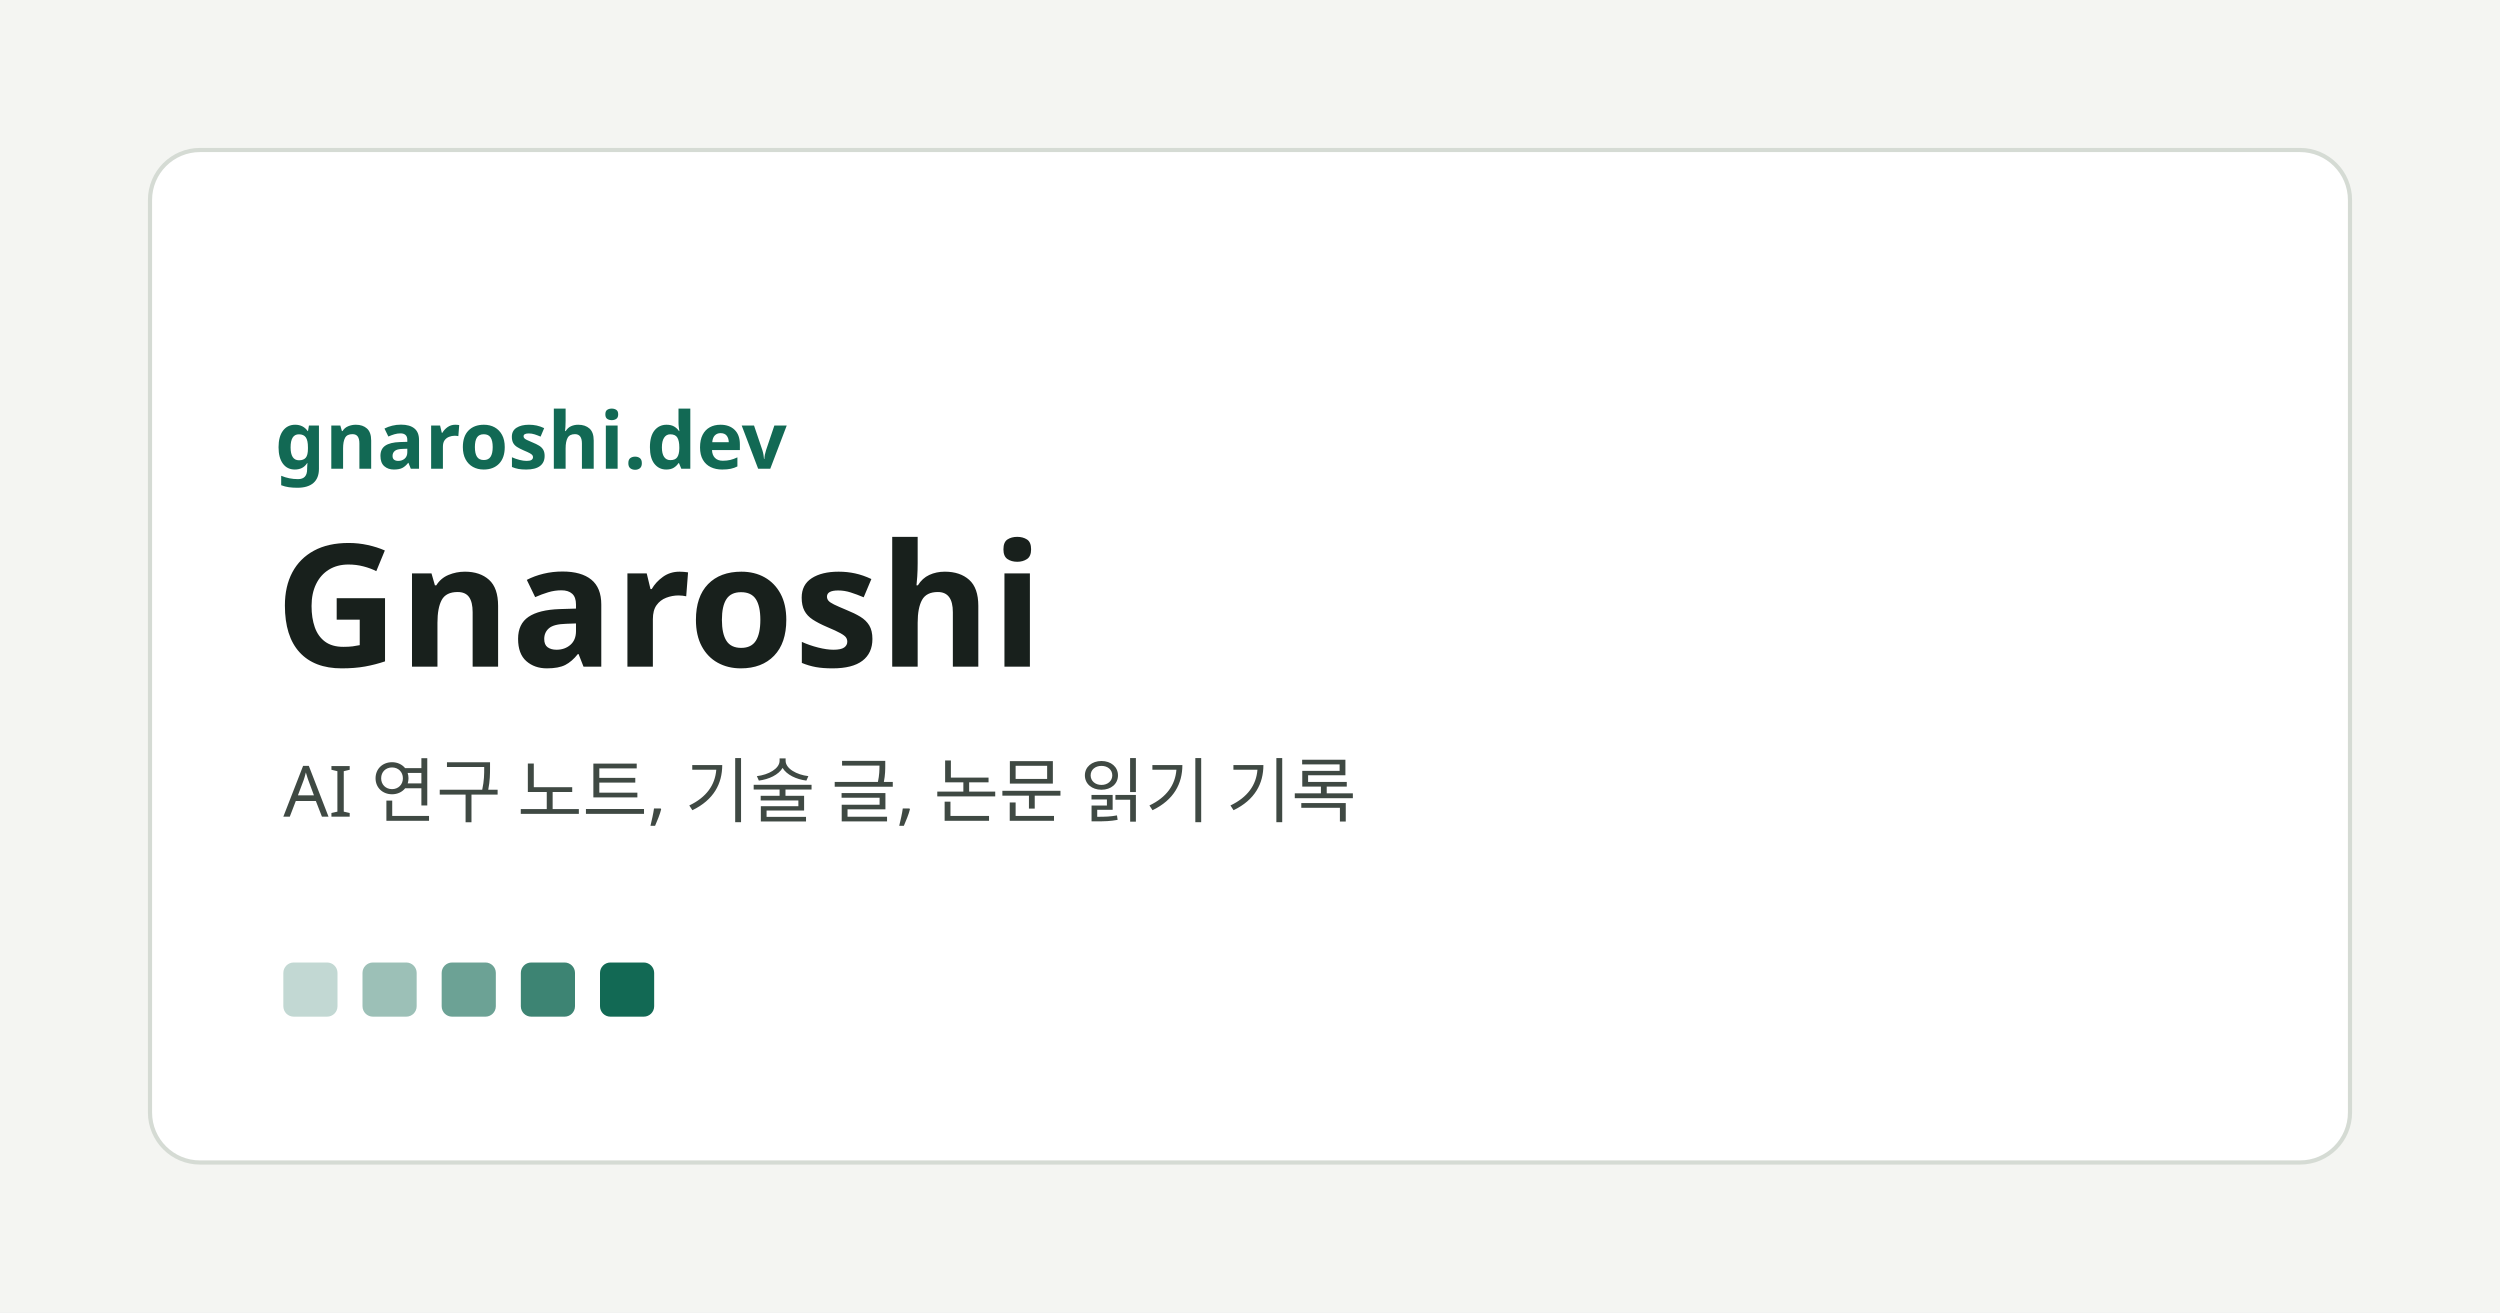
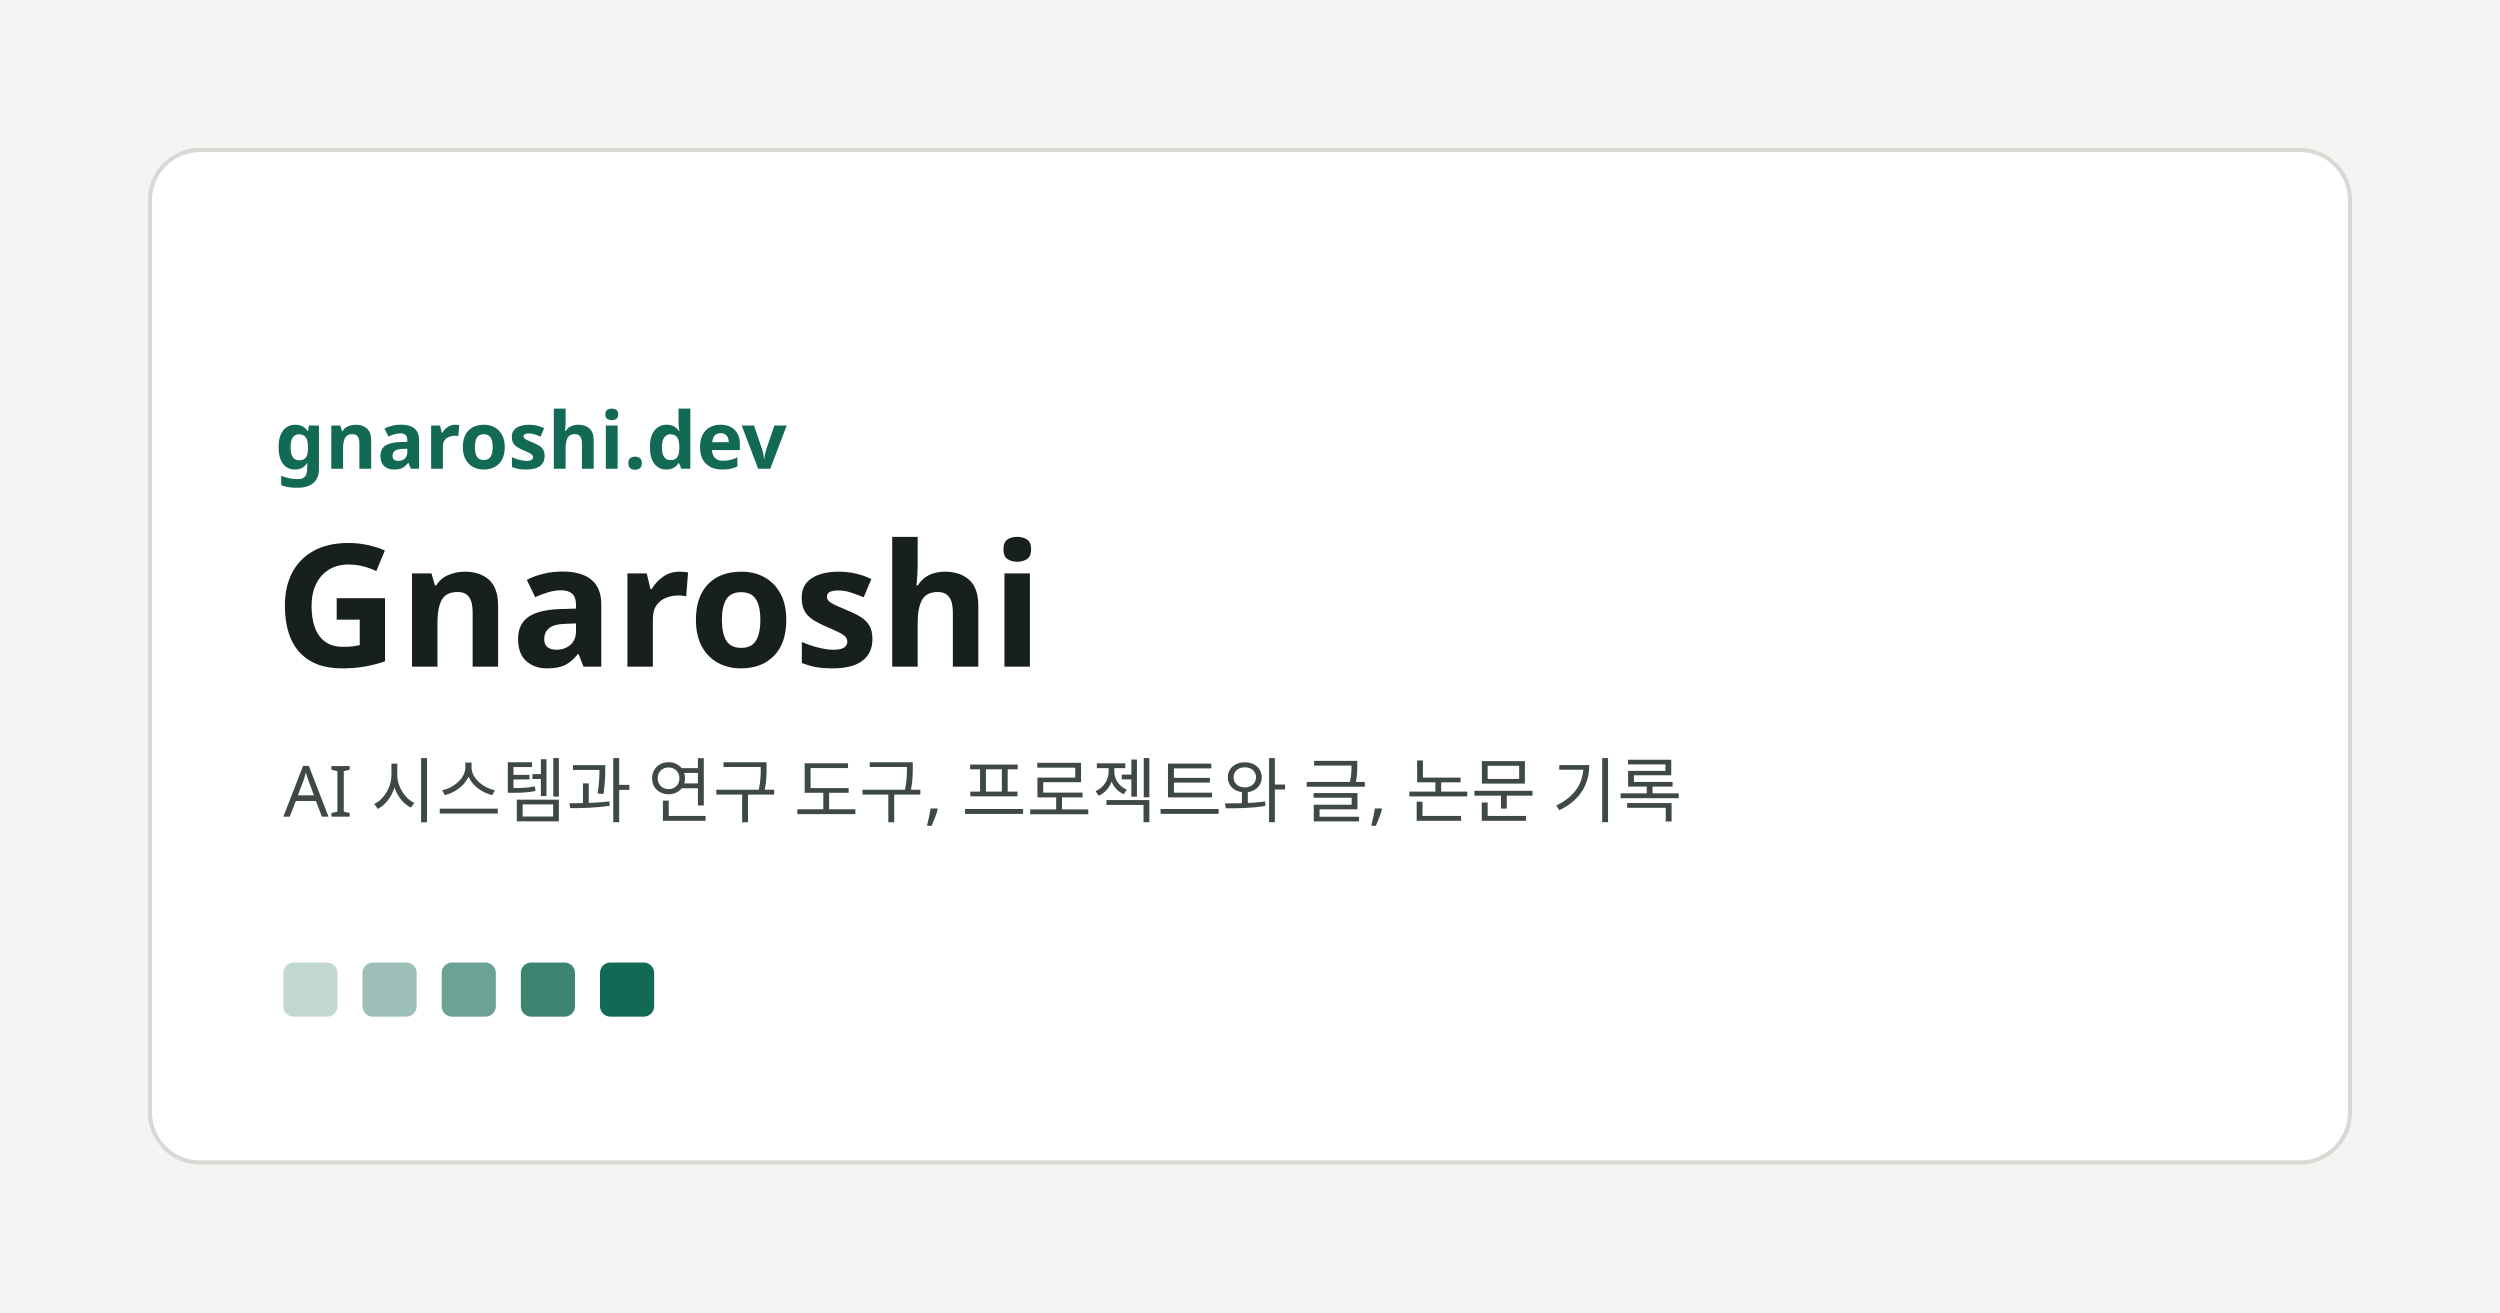
<svg xmlns="http://www.w3.org/2000/svg" width="1200" height="630" viewBox="0 0 1200 630" role="img" aria-labelledby="title desc">
  <rect width="1200" height="630" fill="#f4f5f2" />
  <rect x="72" y="72" width="1056" height="486" rx="24" fill="#ffffff" stroke="#d5dbd4" stroke-width="2" />
  <text x="132" y="225" fill="#126954" font-family="sans-serif" font-size="38" font-weight="700">gnaroshi.dev</text>
  <text x="132" y="320" fill="#18201c" font-family="sans-serif" font-size="82" font-weight="800">Gnaroshi</text>
-   <text x="136" y="392" fill="#3f4943" font-family="sans-serif" font-size="34">AI 연구 노트, 기술 글, 논문 읽기 기록</text>
+   <text x="136" y="392" fill="#3f4943" font-family="sans-serif" font-size="34">AI 시스템과 연구 도구, 프로젝트와 글, 논문 기록</text>
  <g fill="#126954">
    <rect x="136" y="462" width="26" height="26" rx="5" opacity="0.26" />
    <rect x="174" y="462" width="26" height="26" rx="5" opacity="0.42" />
    <rect x="212" y="462" width="26" height="26" rx="5" opacity="0.62" />
    <rect x="250" y="462" width="26" height="26" rx="5" opacity="0.82" />
    <rect x="288" y="462" width="26" height="26" rx="5" />
  </g>
</svg>
